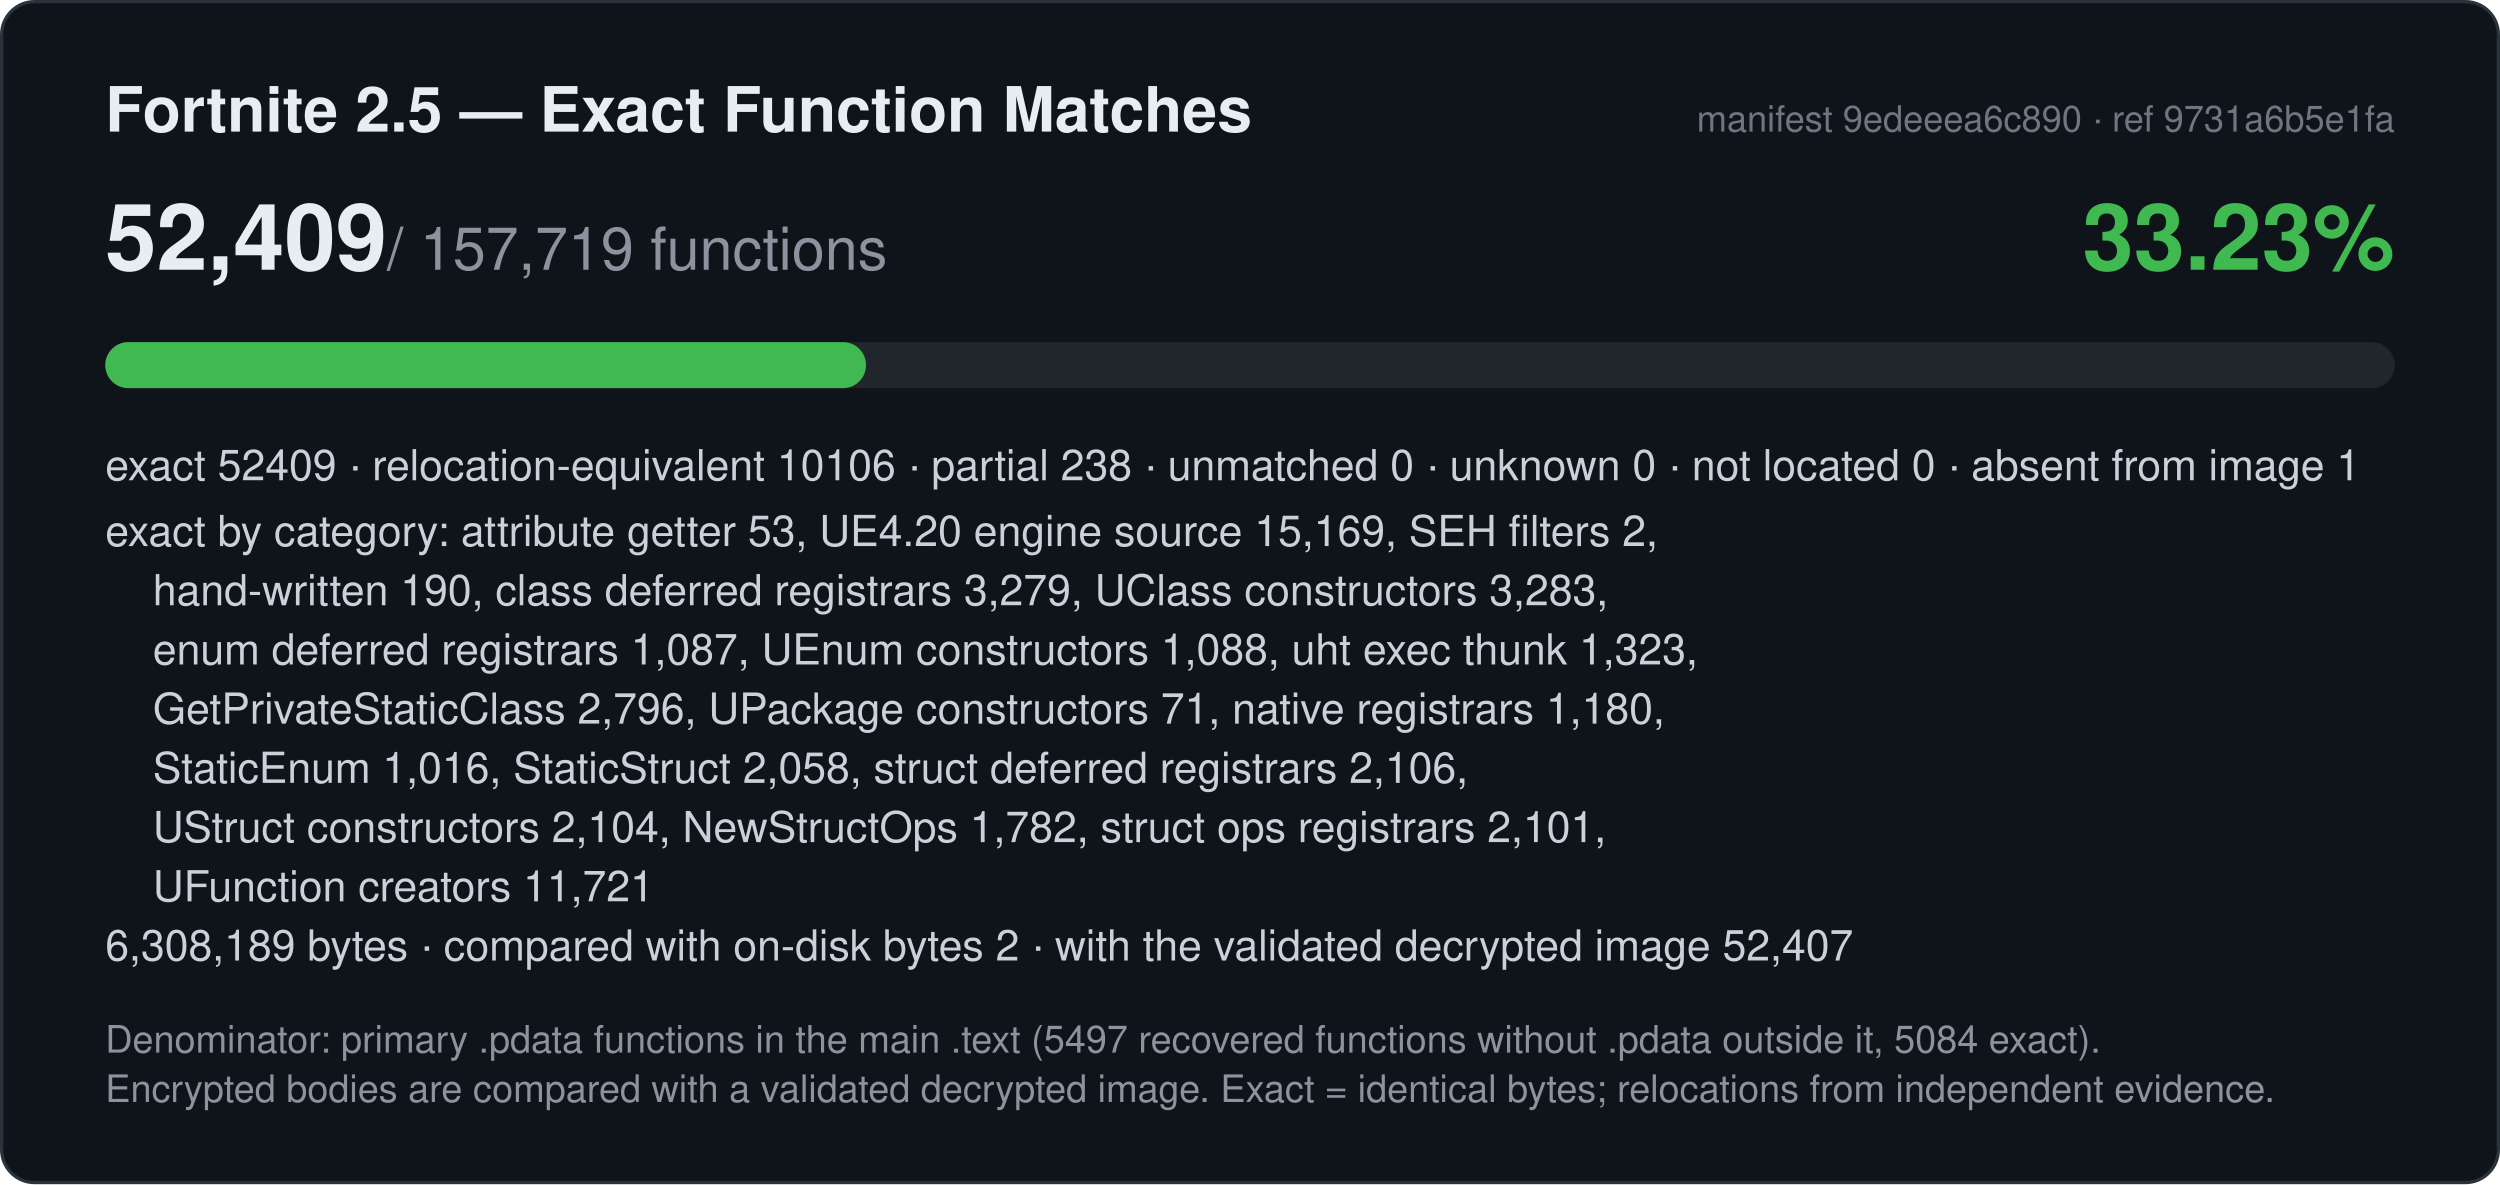
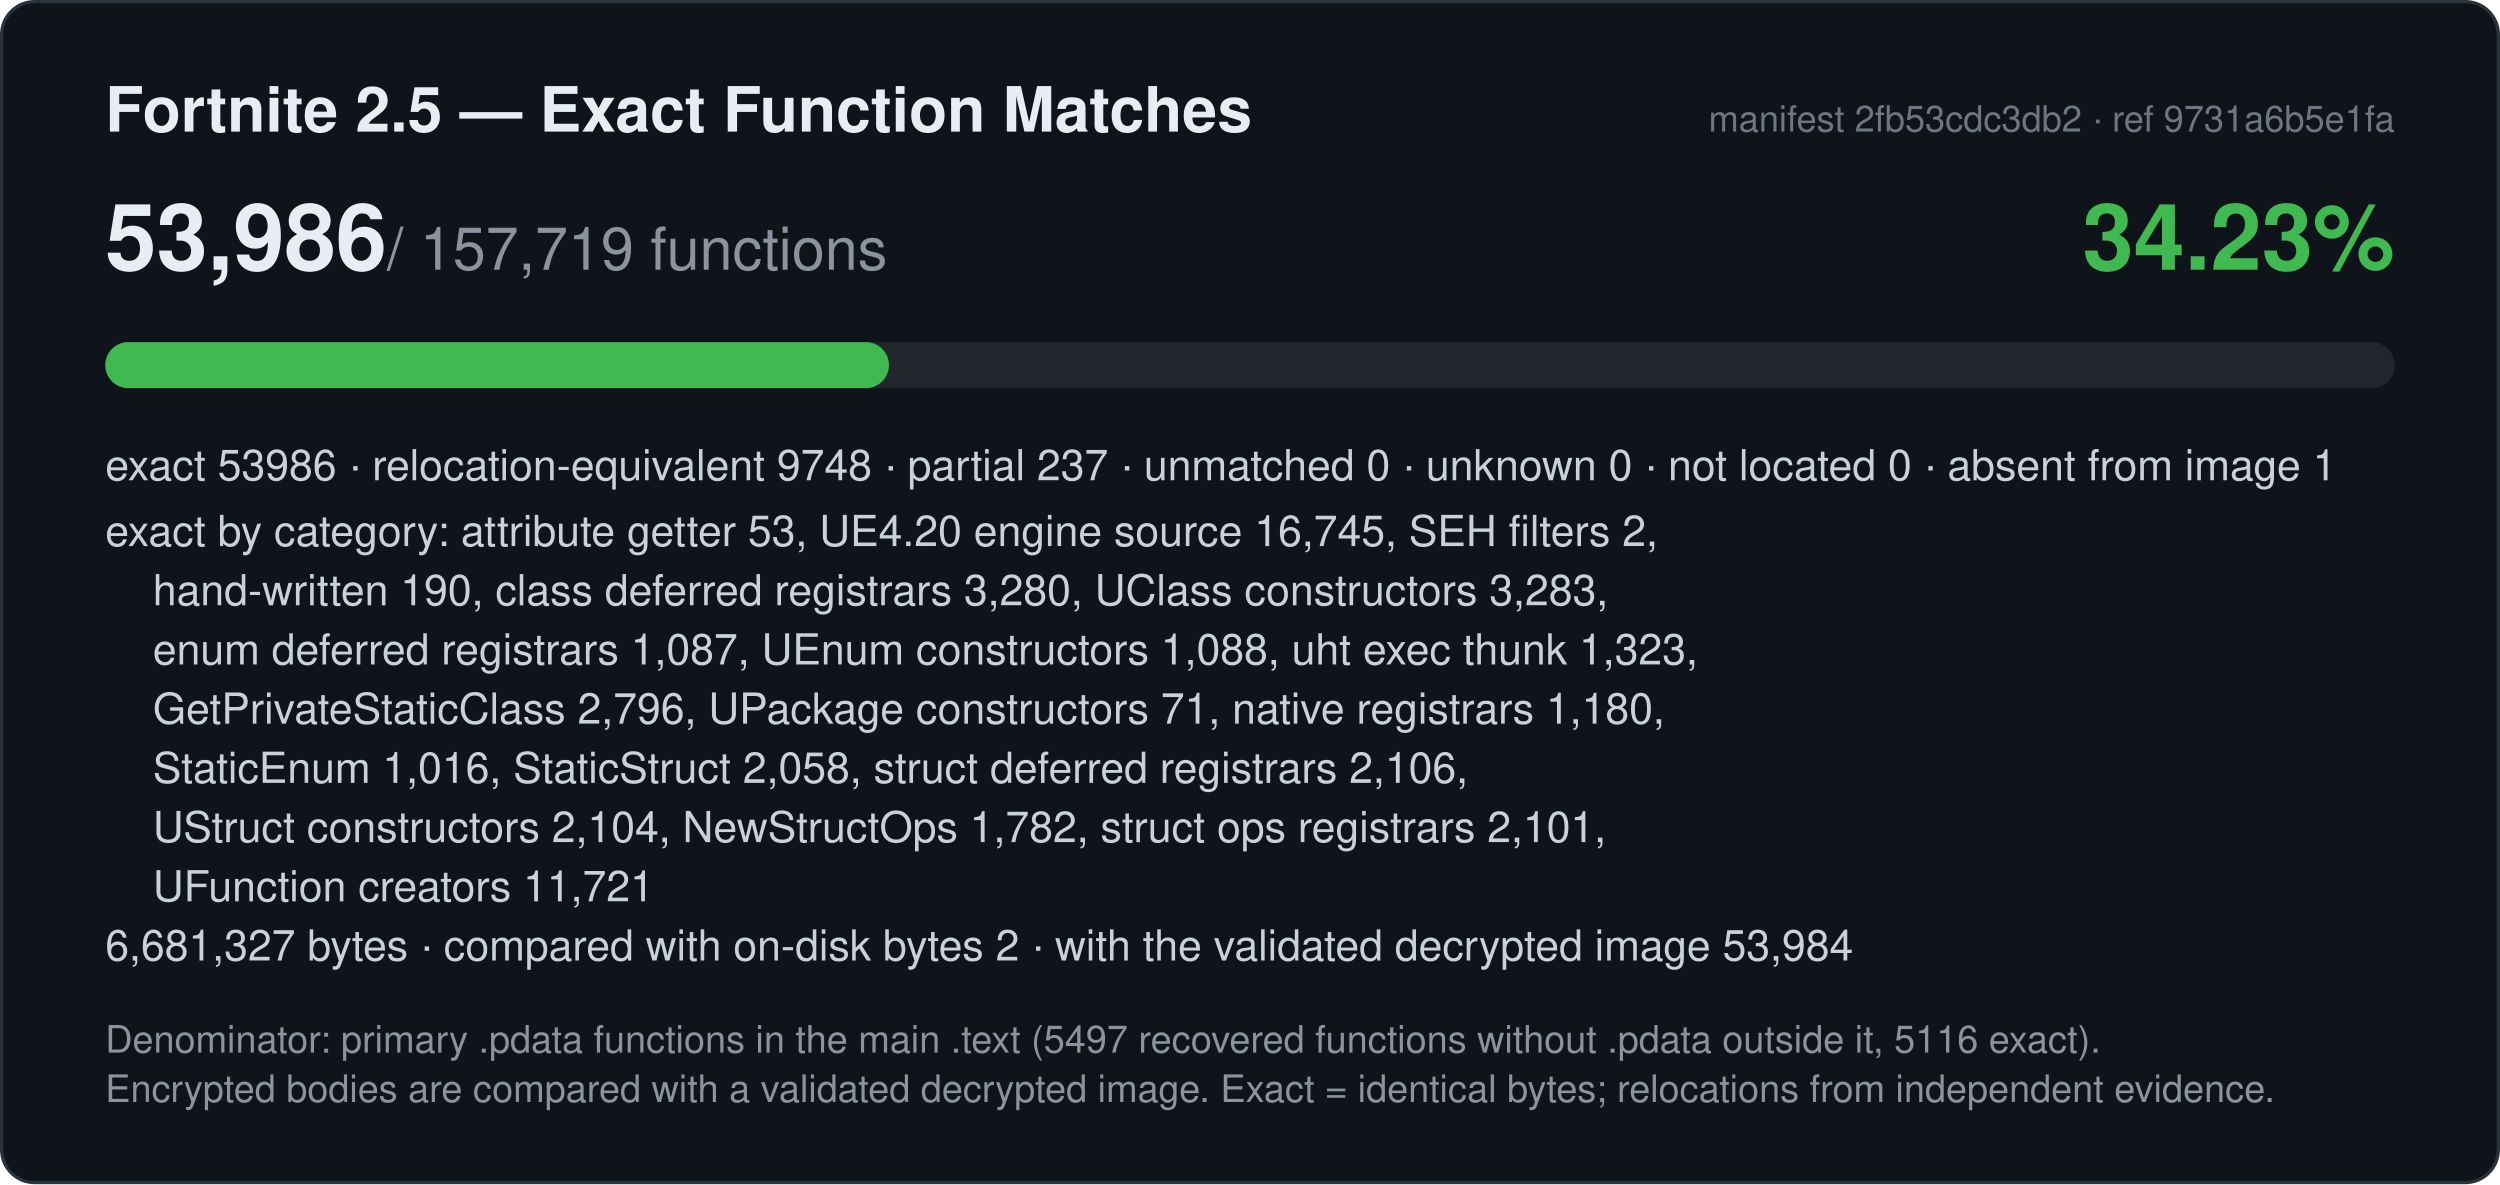
<svg xmlns="http://www.w3.org/2000/svg" width="760" height="360" viewBox="0 0 760 360" role="img" aria-labelledby="t d">
  <rect x="0.5" y="0.5" width="759" height="359" rx="10" fill="#0f141a" stroke="#2a323c" />
  <text x="32" y="40" font-family="Segoe UI, -apple-system, Helvetica, Arial, sans-serif" font-size="19" font-weight="600" fill="#e6edf3">Fortnite 2.5 — Exact Function Matches</text>
-   <text x="32" y="82" font-family="Segoe UI, -apple-system, Helvetica, Arial, sans-serif" font-size="28" font-weight="700" fill="#e6edf3">52,409<tspan font-size="18" font-weight="400" fill="#8b949e"> / 157,719 functions</tspan>
+   <text x="32" y="82" font-family="Segoe UI, -apple-system, Helvetica, Arial, sans-serif" font-size="28" font-weight="700" fill="#e6edf3">53,986<tspan font-size="18" font-weight="400" fill="#8b949e"> / 157,719 functions</tspan>
  </text>
-   <text x="728" y="82" text-anchor="end" font-family="Segoe UI, -apple-system, Helvetica, Arial, sans-serif" font-size="28" font-weight="700" fill="#3fb950">33.23%</text>
+   <text x="728" y="82" text-anchor="end" font-family="Segoe UI, -apple-system, Helvetica, Arial, sans-serif" font-size="28" font-weight="700" fill="#3fb950">34.23%</text>
  <rect x="32" y="104" width="696" height="14" rx="7" fill="#21262d" />
-   <rect x="32" y="104" width="231.276" height="14" rx="7.000" fill="#3fb950" />
-   <text x="32" y="146" font-family="Segoe UI, -apple-system, Helvetica, Arial, sans-serif" font-size="13" fill="#c9d1d9">exact 52409 · relocation-equivalent 10106 · partial 238 · unmatched 0 · unknown 0 · not located 0 · absent from image 1</text>
-   <text x="32" y="166" font-family="Segoe UI, -apple-system, Helvetica, Arial, sans-serif" font-size="13" fill="#c9d1d9" xml:space="preserve">exact by category: attribute getter 53, UE4.20 engine source 15,169, SEH filters 2,</text>
-   <text x="32" y="184" font-family="Segoe UI, -apple-system, Helvetica, Arial, sans-serif" font-size="13" fill="#c9d1d9" xml:space="preserve">    hand-written 190, class deferred registrars 3,279, UClass constructors 3,283,</text>
+   <rect x="32" y="104" width="238.235" height="14" rx="7.000" fill="#3fb950" />
+   <text x="32" y="146" font-family="Segoe UI, -apple-system, Helvetica, Arial, sans-serif" font-size="13" fill="#c9d1d9">exact 53986 · relocation-equivalent 9748 · partial 237 · unmatched 0 · unknown 0 · not located 0 · absent from image 1</text>
+   <text x="32" y="166" font-family="Segoe UI, -apple-system, Helvetica, Arial, sans-serif" font-size="13" fill="#c9d1d9" xml:space="preserve">exact by category: attribute getter 53, UE4.20 engine source 16,745, SEH filters 2,</text>
+   <text x="32" y="184" font-family="Segoe UI, -apple-system, Helvetica, Arial, sans-serif" font-size="13" fill="#c9d1d9" xml:space="preserve">    hand-written 190, class deferred registrars 3,280, UClass constructors 3,283,</text>
  <text x="32" y="202" font-family="Segoe UI, -apple-system, Helvetica, Arial, sans-serif" font-size="13" fill="#c9d1d9" xml:space="preserve">    enum deferred registrars 1,087, UEnum constructors 1,088, uht exec thunk 1,323,</text>
  <text x="32" y="220" font-family="Segoe UI, -apple-system, Helvetica, Arial, sans-serif" font-size="13" fill="#c9d1d9" xml:space="preserve">    GetPrivateStaticClass 2,796, UPackage constructors 71, native registrars 1,180,</text>
  <text x="32" y="238" font-family="Segoe UI, -apple-system, Helvetica, Arial, sans-serif" font-size="13" fill="#c9d1d9" xml:space="preserve">    StaticEnum 1,016, StaticStruct 2,058, struct deferred registrars 2,106,</text>
  <text x="32" y="256" font-family="Segoe UI, -apple-system, Helvetica, Arial, sans-serif" font-size="13" fill="#c9d1d9" xml:space="preserve">    UStruct constructors 2,104, NewStructOps 1,782, struct ops registrars 2,101,</text>
  <text x="32" y="274" font-family="Segoe UI, -apple-system, Helvetica, Arial, sans-serif" font-size="13" fill="#c9d1d9" xml:space="preserve">    UFunction creators 11,721</text>
-   <text x="32" y="292" font-family="Segoe UI, -apple-system, Helvetica, Arial, sans-serif" font-size="13" fill="#c9d1d9">6,308,189 bytes · compared with on-disk bytes 2 · with the validated decrypted image 52,407</text>
-   <text x="32" y="320" font-family="Segoe UI, -apple-system, Helvetica, Arial, sans-serif" font-size="11.5" fill="#8b949e">Denominator: primary .pdata functions in the main .text (5497 recovered functions without .pdata outside it, 5084 exact).</text>
+   <text x="32" y="292" font-family="Segoe UI, -apple-system, Helvetica, Arial, sans-serif" font-size="13" fill="#c9d1d9">6,681,327 bytes · compared with on-disk bytes 2 · with the validated decrypted image 53,984</text>
+   <text x="32" y="320" font-family="Segoe UI, -apple-system, Helvetica, Arial, sans-serif" font-size="11.5" fill="#8b949e">Denominator: primary .pdata functions in the main .text (5497 recovered functions without .pdata outside it, 5116 exact).</text>
  <text x="32" y="335" font-family="Segoe UI, -apple-system, Helvetica, Arial, sans-serif" font-size="11.5" fill="#8b949e">Encrypted bodies are compared with a validated decrypted image. Exact = identical bytes; relocations from independent evidence.</text>
-   <text x="728" y="40" text-anchor="end" font-family="Segoe UI, -apple-system, Helvetica, Arial, sans-serif" font-size="11" fill="#6e7681">manifest 9edeeea6c890 · ref 9731a6b5e1fa</text>
+   <text x="728" y="40" text-anchor="end" font-family="Segoe UI, -apple-system, Helvetica, Arial, sans-serif" font-size="11" fill="#6e7681">manifest 2fb53cdc3db2 · ref 9731a6b5e1fa</text>
</svg>
